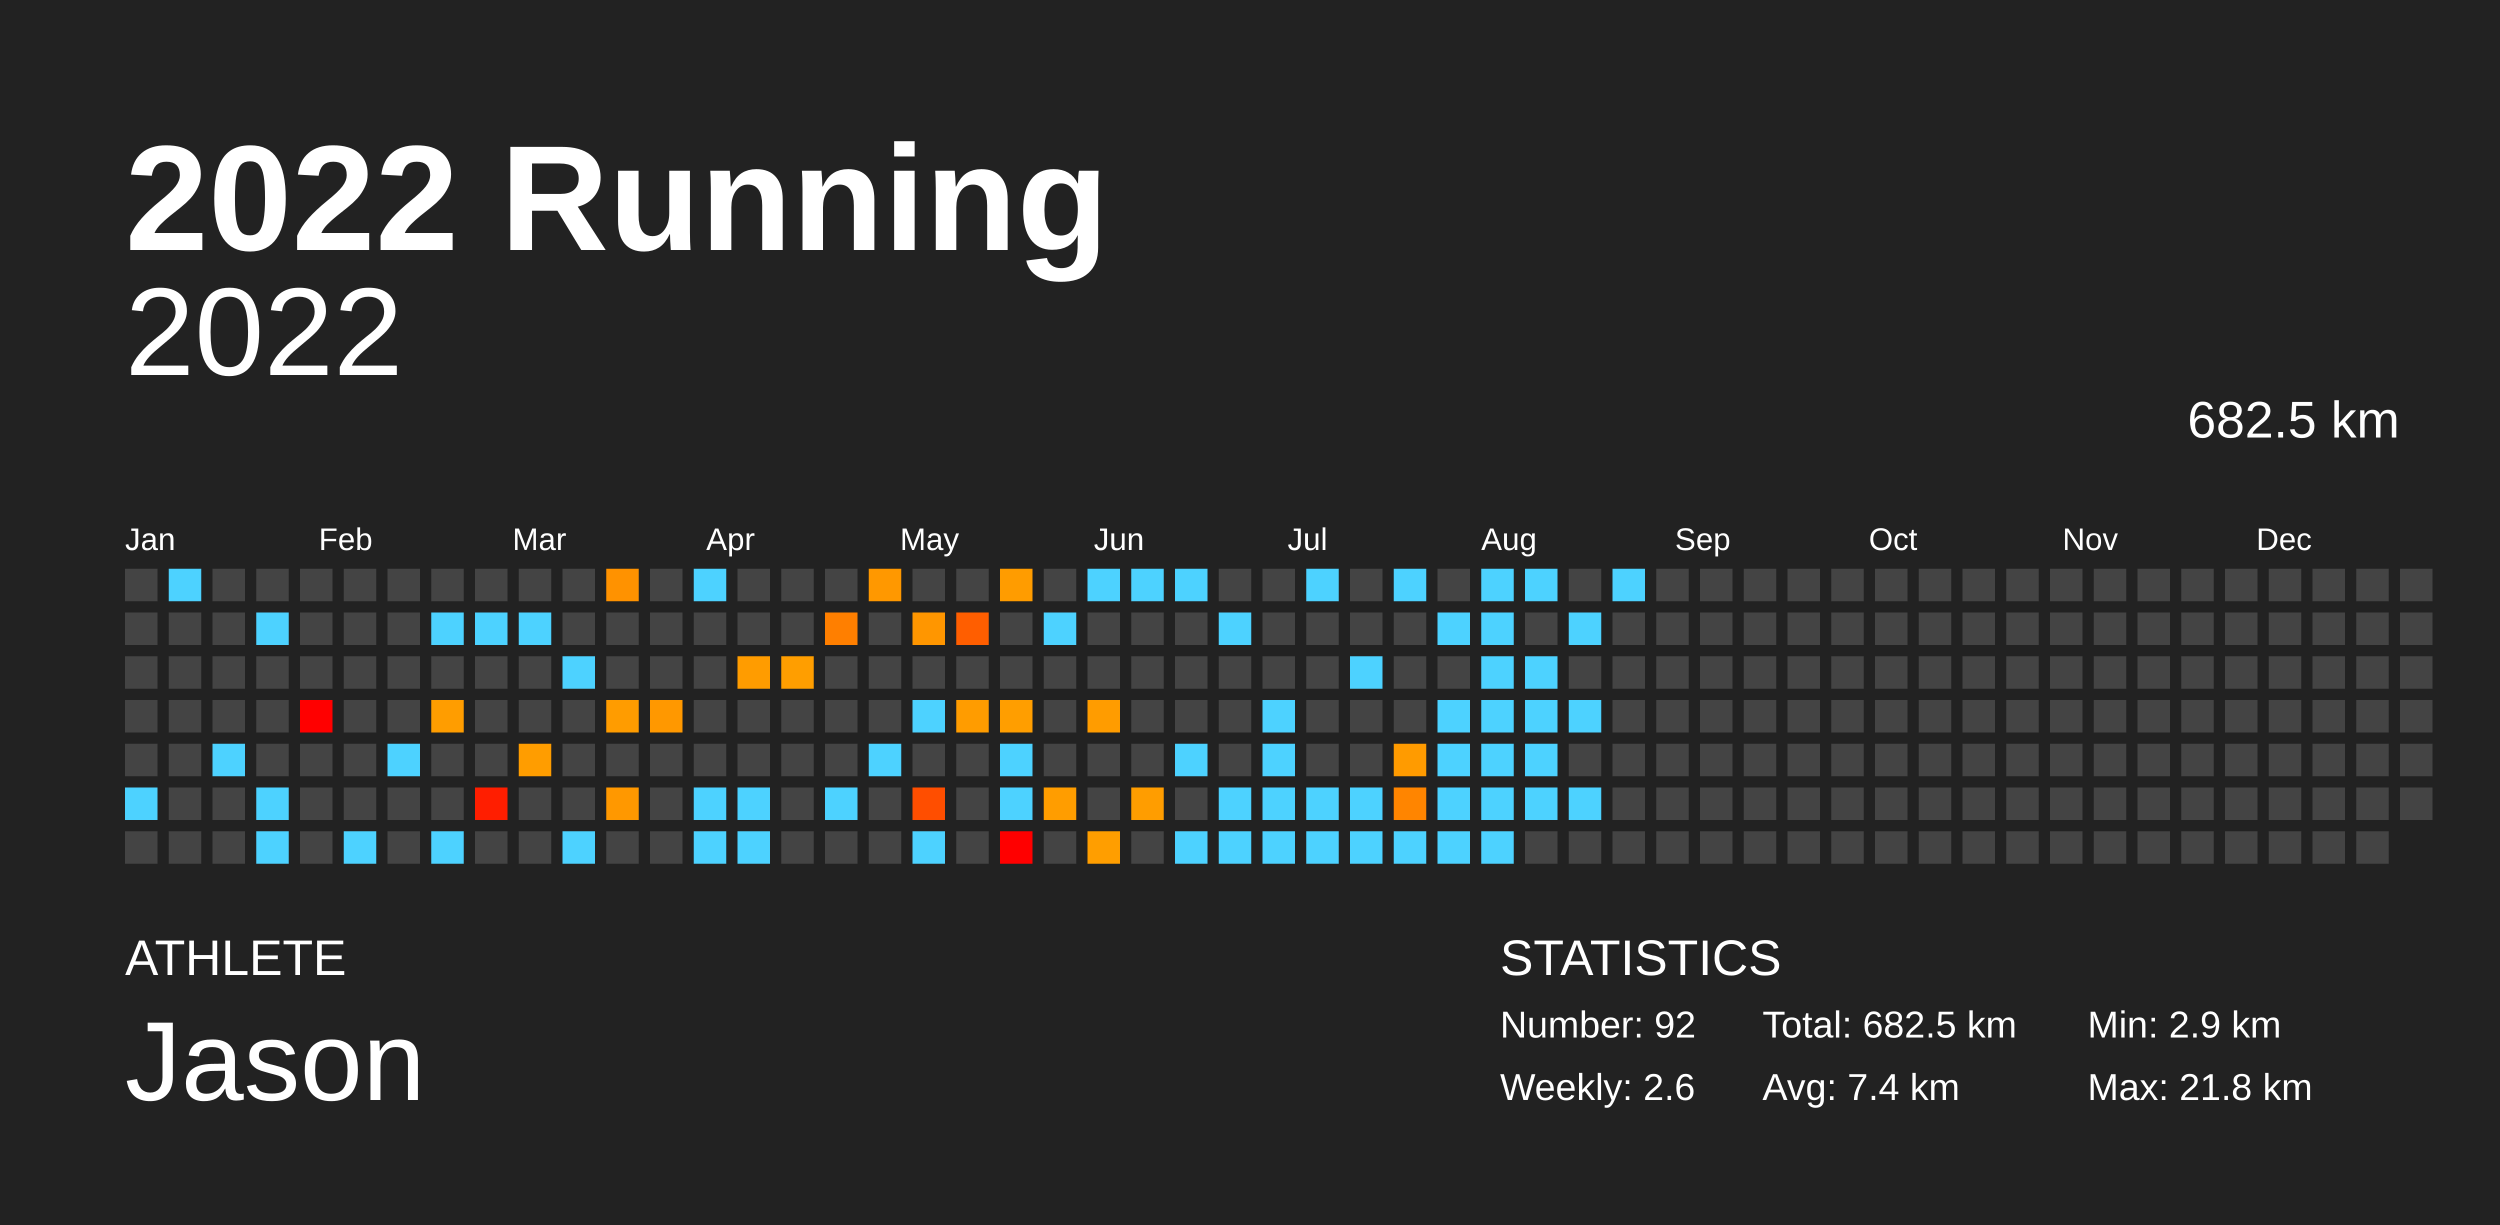
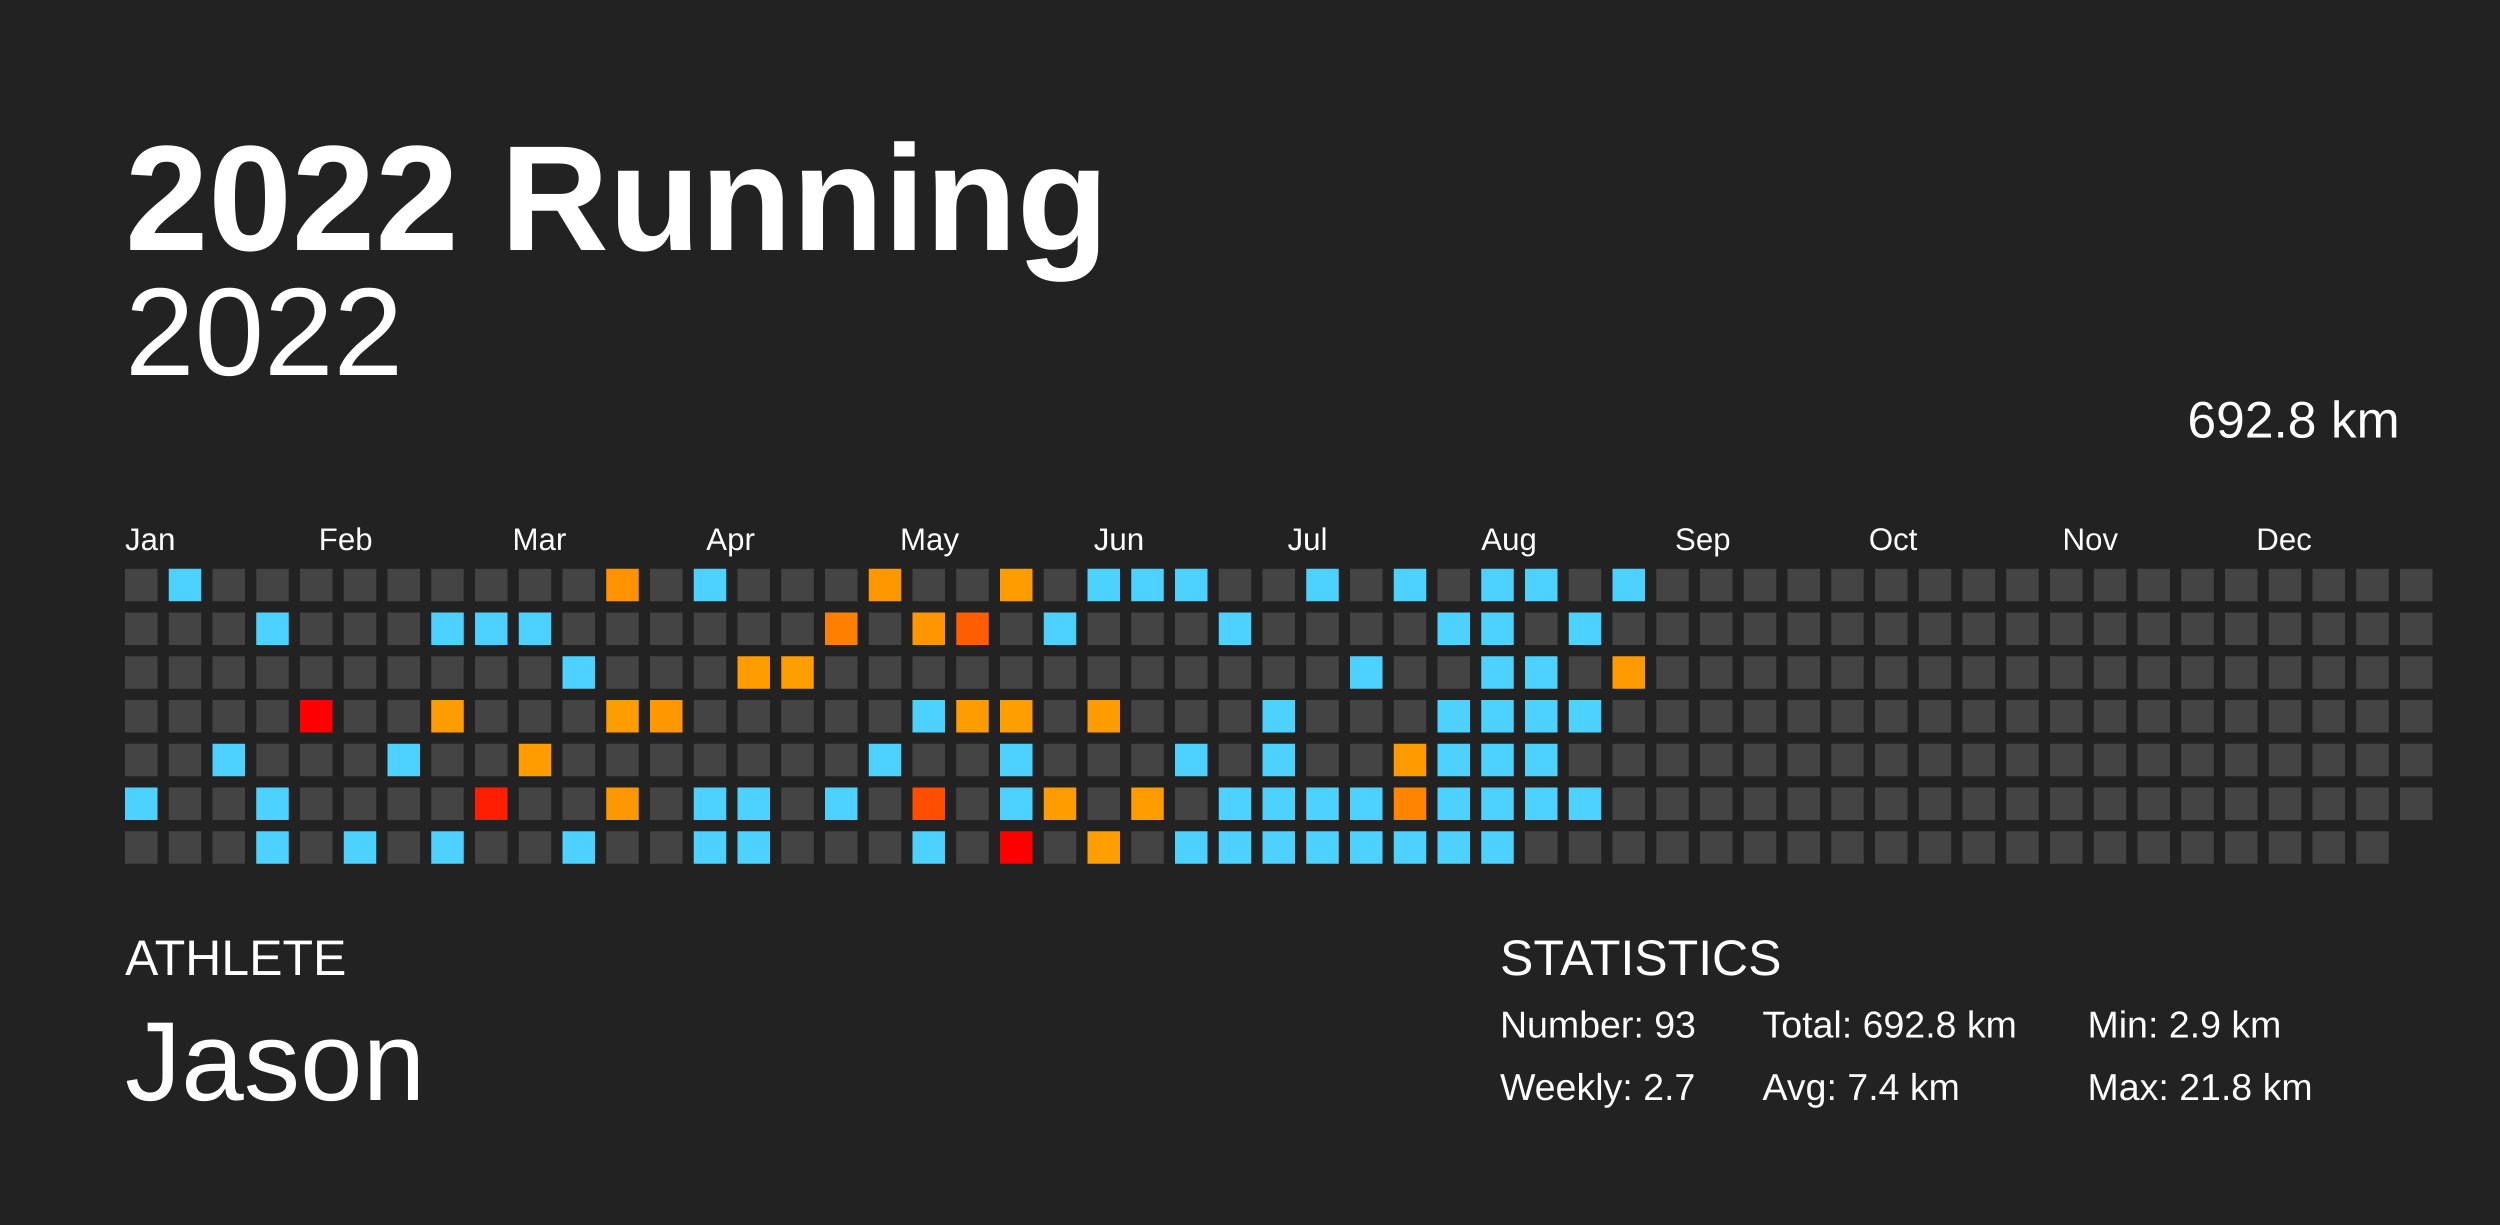
<svg xmlns="http://www.w3.org/2000/svg" baseProfile="full" height="98mm" version="1.1" viewBox="0,0,200,98" width="200mm">
  <defs />
  <rect fill="#222222" height="98" width="200" x="0" y="0" />
  <text fill="#FFFFFF" style="font-size:12px; font-family:Arial; font-weight:bold;" x="10" y="20">2022 Running</text>
  <text fill="#FFFFFF" style="font-size:4px; font-family:Arial" x="10" y="78">ATHLETE</text>
  <text fill="#FFFFFF" style="font-size:9px; font-family:Arial" x="10" y="88">Jason</text>
  <text fill="#FFFFFF" style="font-size:4px; font-family:Arial" x="120" y="78">STATISTICS</text>
-   <text fill="#FFFFFF" style="font-size:3px; font-family:Arial" x="120" y="83">Number: 92</text>
-   <text fill="#FFFFFF" style="font-size:3px; font-family:Arial" x="120" y="88">Weekly: 2.6</text>
-   <text fill="#FFFFFF" style="font-size:3px; font-family:Arial" x="141" y="83">Total: 682.5 km</text>
+   <text fill="#FFFFFF" style="font-size:3px; font-family:Arial" x="120" y="83">Number: 93</text>
+   <text fill="#FFFFFF" style="font-size:3px; font-family:Arial" x="120" y="88">Weekly: 2.7</text>
+   <text fill="#FFFFFF" style="font-size:3px; font-family:Arial" x="141" y="83">Total: 692.8 km</text>
  <text fill="#FFFFFF" style="font-size:3px; font-family:Arial" x="141" y="88">Avg: 7.4 km</text>
  <text fill="#FFFFFF" style="font-size:3px; font-family:Arial" x="167" y="83">Min: 2.9 km</text>
  <text fill="#FFFFFF" style="font-size:3px; font-family:Arial" x="167" y="88">Max: 21.8 km</text>
  <text alignment-baseline="hanging" fill="#FFFFFF" style="font-size:10.0px; font-family:Arial;" x="10" y="30">2022</text>
-   <text alignment-baseline="hanging" fill="#FFFFFF" style="font-size:4.125px; font-family:Arial;" x="175" y="35">682.5 km</text>
+   <text alignment-baseline="hanging" fill="#FFFFFF" style="font-size:4.125px; font-family:Arial;" x="175" y="35">692.8 km</text>
  <text fill="#FFFFFF" style="font-size:2.5px; font-family:Arial" x="10.0" y="44">Jan</text>
  <text fill="#FFFFFF" style="font-size:2.5px; font-family:Arial" x="25.5" y="44">Feb</text>
  <text fill="#FFFFFF" style="font-size:2.5px; font-family:Arial" x="41.0" y="44">Mar</text>
  <text fill="#FFFFFF" style="font-size:2.5px; font-family:Arial" x="56.5" y="44">Apr</text>
  <text fill="#FFFFFF" style="font-size:2.5px; font-family:Arial" x="72.0" y="44">May</text>
  <text fill="#FFFFFF" style="font-size:2.5px; font-family:Arial" x="87.5" y="44">Jun</text>
  <text fill="#FFFFFF" style="font-size:2.5px; font-family:Arial" x="103.0" y="44">Jul</text>
  <text fill="#FFFFFF" style="font-size:2.5px; font-family:Arial" x="118.5" y="44">Aug</text>
  <text fill="#FFFFFF" style="font-size:2.5px; font-family:Arial" x="134.0" y="44">Sep</text>
  <text fill="#FFFFFF" style="font-size:2.5px; font-family:Arial" x="149.5" y="44">Oct</text>
  <text fill="#FFFFFF" style="font-size:2.5px; font-family:Arial" x="165.0" y="44">Nov</text>
  <text fill="#FFFFFF" style="font-size:2.5px; font-family:Arial" x="180.5" y="44">Dec</text>
  <rect fill="#444444" height="2.6" width="2.6" x="10.0" y="45.5" />
  <rect fill="#444444" height="2.6" width="2.6" x="10.0" y="49.0" />
  <rect fill="#444444" height="2.6" width="2.6" x="10.0" y="52.5" />
  <rect fill="#444444" height="2.6" width="2.6" x="10.0" y="56.0" />
  <rect fill="#444444" height="2.6" width="2.6" x="10.0" y="59.5" />
  <rect fill="#4dd2ff" height="2.6" width="2.6" x="10.0" y="63.0" />
  <rect fill="#444444" height="2.6" width="2.6" x="10.0" y="66.5" />
  <rect fill="#4dd2ff" height="2.6" width="2.6" x="13.5" y="45.5" />
  <rect fill="#444444" height="2.6" width="2.6" x="13.5" y="49.0" />
  <rect fill="#444444" height="2.6" width="2.6" x="13.5" y="52.5" />
  <rect fill="#444444" height="2.6" width="2.6" x="13.5" y="56.0" />
  <rect fill="#444444" height="2.6" width="2.6" x="13.5" y="59.5" />
  <rect fill="#444444" height="2.6" width="2.6" x="13.5" y="63.0" />
  <rect fill="#444444" height="2.6" width="2.6" x="13.5" y="66.5" />
  <rect fill="#444444" height="2.6" width="2.6" x="17.0" y="45.5" />
  <rect fill="#444444" height="2.6" width="2.6" x="17.0" y="49.0" />
  <rect fill="#444444" height="2.6" width="2.6" x="17.0" y="52.5" />
  <rect fill="#444444" height="2.6" width="2.6" x="17.0" y="56.0" />
  <rect fill="#4dd2ff" height="2.6" width="2.6" x="17.0" y="59.5" />
  <rect fill="#444444" height="2.6" width="2.6" x="17.0" y="63.0" />
  <rect fill="#444444" height="2.6" width="2.6" x="17.0" y="66.5" />
  <rect fill="#444444" height="2.6" width="2.6" x="20.5" y="45.5" />
  <rect fill="#4dd2ff" height="2.6" width="2.6" x="20.5" y="49.0" />
  <rect fill="#444444" height="2.6" width="2.6" x="20.5" y="52.5" />
  <rect fill="#444444" height="2.6" width="2.6" x="20.5" y="56.0" />
  <rect fill="#444444" height="2.6" width="2.6" x="20.5" y="59.5" />
  <rect fill="#4dd2ff" height="2.6" width="2.6" x="20.5" y="63.0" />
  <rect fill="#4dd2ff" height="2.6" width="2.6" x="20.5" y="66.5" />
  <rect fill="#444444" height="2.6" width="2.6" x="24.0" y="45.5" />
  <rect fill="#444444" height="2.6" width="2.6" x="24.0" y="49.0" />
  <rect fill="#444444" height="2.6" width="2.6" x="24.0" y="52.5" />
  <rect fill="red" height="2.6" width="2.6" x="24.0" y="56.0" />
  <rect fill="#444444" height="2.6" width="2.6" x="24.0" y="59.5" />
  <rect fill="#444444" height="2.6" width="2.6" x="24.0" y="63.0" />
  <rect fill="#444444" height="2.6" width="2.6" x="24.0" y="66.5" />
  <rect fill="#444444" height="2.6" width="2.6" x="27.5" y="45.5" />
  <rect fill="#444444" height="2.6" width="2.6" x="27.5" y="49.0" />
  <rect fill="#444444" height="2.6" width="2.6" x="27.5" y="52.5" />
  <rect fill="#444444" height="2.6" width="2.6" x="27.5" y="56.0" />
  <rect fill="#444444" height="2.6" width="2.6" x="27.5" y="59.5" />
  <rect fill="#444444" height="2.6" width="2.6" x="27.5" y="63.0" />
  <rect fill="#4dd2ff" height="2.6" width="2.6" x="27.5" y="66.5" />
  <rect fill="#444444" height="2.6" width="2.6" x="31.0" y="45.5" />
  <rect fill="#444444" height="2.6" width="2.6" x="31.0" y="49.0" />
  <rect fill="#444444" height="2.6" width="2.6" x="31.0" y="52.5" />
  <rect fill="#444444" height="2.6" width="2.6" x="31.0" y="56.0" />
  <rect fill="#4dd2ff" height="2.6" width="2.6" x="31.0" y="59.5" />
  <rect fill="#444444" height="2.6" width="2.6" x="31.0" y="63.0" />
  <rect fill="#444444" height="2.6" width="2.6" x="31.0" y="66.5" />
  <rect fill="#444444" height="2.6" width="2.6" x="34.5" y="45.5" />
  <rect fill="#4dd2ff" height="2.6" width="2.6" x="34.5" y="49.0" />
  <rect fill="#444444" height="2.6" width="2.6" x="34.5" y="52.5" />
  <rect fill="#ff9d00" height="2.6" width="2.6" x="34.5" y="56.0" />
  <rect fill="#444444" height="2.6" width="2.6" x="34.5" y="59.5" />
  <rect fill="#444444" height="2.6" width="2.6" x="34.5" y="63.0" />
  <rect fill="#4dd2ff" height="2.6" width="2.6" x="34.5" y="66.5" />
  <rect fill="#444444" height="2.6" width="2.6" x="38.0" y="45.5" />
  <rect fill="#4dd2ff" height="2.6" width="2.6" x="38.0" y="49.0" />
  <rect fill="#444444" height="2.6" width="2.6" x="38.0" y="52.5" />
  <rect fill="#444444" height="2.6" width="2.6" x="38.0" y="56.0" />
  <rect fill="#444444" height="2.6" width="2.6" x="38.0" y="59.5" />
  <rect fill="#ff1e00" height="2.6" width="2.6" x="38.0" y="63.0" />
  <rect fill="#444444" height="2.6" width="2.6" x="38.0" y="66.5" />
  <rect fill="#444444" height="2.6" width="2.6" x="41.5" y="45.5" />
  <rect fill="#4dd2ff" height="2.6" width="2.6" x="41.5" y="49.0" />
  <rect fill="#444444" height="2.6" width="2.6" x="41.5" y="52.5" />
  <rect fill="#444444" height="2.6" width="2.6" x="41.5" y="56.0" />
  <rect fill="#ff9d00" height="2.6" width="2.6" x="41.5" y="59.5" />
  <rect fill="#444444" height="2.6" width="2.6" x="41.5" y="63.0" />
  <rect fill="#444444" height="2.6" width="2.6" x="41.5" y="66.5" />
  <rect fill="#444444" height="2.6" width="2.6" x="45.0" y="45.5" />
  <rect fill="#444444" height="2.6" width="2.6" x="45.0" y="49.0" />
  <rect fill="#4dd2ff" height="2.6" width="2.6" x="45.0" y="52.5" />
  <rect fill="#444444" height="2.6" width="2.6" x="45.0" y="56.0" />
  <rect fill="#444444" height="2.6" width="2.6" x="45.0" y="59.5" />
  <rect fill="#444444" height="2.6" width="2.6" x="45.0" y="63.0" />
  <rect fill="#4dd2ff" height="2.6" width="2.6" x="45.0" y="66.5" />
  <rect fill="#ff9200" height="2.6" width="2.6" x="48.5" y="45.5" />
  <rect fill="#444444" height="2.6" width="2.6" x="48.5" y="49.0" />
  <rect fill="#444444" height="2.6" width="2.6" x="48.5" y="52.5" />
  <rect fill="#ff9c00" height="2.6" width="2.6" x="48.5" y="56.0" />
  <rect fill="#444444" height="2.6" width="2.6" x="48.5" y="59.5" />
  <rect fill="#ff9800" height="2.6" width="2.6" x="48.5" y="63.0" />
  <rect fill="#444444" height="2.6" width="2.6" x="48.5" y="66.5" />
  <rect fill="#444444" height="2.6" width="2.6" x="52.0" y="45.5" />
  <rect fill="#444444" height="2.6" width="2.6" x="52.0" y="49.0" />
  <rect fill="#444444" height="2.6" width="2.6" x="52.0" y="52.5" />
  <rect fill="#ff9800" height="2.6" width="2.6" x="52.0" y="56.0" />
  <rect fill="#444444" height="2.6" width="2.6" x="52.0" y="59.5" />
  <rect fill="#444444" height="2.6" width="2.6" x="52.0" y="63.0" />
  <rect fill="#444444" height="2.6" width="2.6" x="52.0" y="66.5" />
  <rect fill="#4dd2ff" height="2.6" width="2.6" x="55.5" y="45.5" />
  <rect fill="#444444" height="2.6" width="2.6" x="55.5" y="49.0" />
  <rect fill="#444444" height="2.6" width="2.6" x="55.5" y="52.5" />
  <rect fill="#444444" height="2.6" width="2.6" x="55.5" y="56.0" />
  <rect fill="#444444" height="2.6" width="2.6" x="55.5" y="59.5" />
  <rect fill="#4dd2ff" height="2.6" width="2.6" x="55.5" y="63.0" />
  <rect fill="#4dd2ff" height="2.6" width="2.6" x="55.5" y="66.5" />
  <rect fill="#444444" height="2.6" width="2.6" x="59.0" y="45.5" />
  <rect fill="#444444" height="2.6" width="2.6" x="59.0" y="49.0" />
  <rect fill="#ff9c00" height="2.6" width="2.6" x="59.0" y="52.5" />
  <rect fill="#444444" height="2.6" width="2.6" x="59.0" y="56.0" />
  <rect fill="#444444" height="2.6" width="2.6" x="59.0" y="59.5" />
  <rect fill="#4dd2ff" height="2.6" width="2.6" x="59.0" y="63.0" />
  <rect fill="#4dd2ff" height="2.6" width="2.6" x="59.0" y="66.5" />
  <rect fill="#444444" height="2.6" width="2.6" x="62.5" y="45.5" />
  <rect fill="#444444" height="2.6" width="2.6" x="62.5" y="49.0" />
  <rect fill="#ff9e00" height="2.6" width="2.6" x="62.5" y="52.5" />
  <rect fill="#444444" height="2.6" width="2.6" x="62.5" y="56.0" />
  <rect fill="#444444" height="2.6" width="2.6" x="62.5" y="59.5" />
  <rect fill="#444444" height="2.6" width="2.6" x="62.5" y="63.0" />
  <rect fill="#444444" height="2.6" width="2.6" x="62.5" y="66.5" />
  <rect fill="#444444" height="2.6" width="2.6" x="66.0" y="45.5" />
  <rect fill="#ff7f00" height="2.6" width="2.6" x="66.0" y="49.0" />
  <rect fill="#444444" height="2.6" width="2.6" x="66.0" y="52.5" />
  <rect fill="#444444" height="2.6" width="2.6" x="66.0" y="56.0" />
  <rect fill="#444444" height="2.6" width="2.6" x="66.0" y="59.5" />
  <rect fill="#4dd2ff" height="2.6" width="2.6" x="66.0" y="63.0" />
  <rect fill="#444444" height="2.6" width="2.6" x="66.0" y="66.5" />
  <rect fill="#ff9800" height="2.6" width="2.6" x="69.5" y="45.5" />
  <rect fill="#444444" height="2.6" width="2.6" x="69.5" y="49.0" />
  <rect fill="#444444" height="2.6" width="2.6" x="69.5" y="52.5" />
  <rect fill="#444444" height="2.6" width="2.6" x="69.5" y="56.0" />
  <rect fill="#4dd2ff" height="2.6" width="2.6" x="69.5" y="59.5" />
  <rect fill="#444444" height="2.6" width="2.6" x="69.5" y="63.0" />
  <rect fill="#444444" height="2.6" width="2.6" x="69.5" y="66.5" />
  <rect fill="#444444" height="2.6" width="2.6" x="73.0" y="45.5" />
  <rect fill="#ff9600" height="2.6" width="2.6" x="73.0" y="49.0" />
  <rect fill="#444444" height="2.6" width="2.6" x="73.0" y="52.5" />
  <rect fill="#4dd2ff" height="2.6" width="2.6" x="73.0" y="56.0" />
  <rect fill="#444444" height="2.6" width="2.6" x="73.0" y="59.5" />
  <rect fill="#ff4e00" height="2.6" width="2.6" x="73.0" y="63.0" />
  <rect fill="#4dd2ff" height="2.6" width="2.6" x="73.0" y="66.5" />
  <rect fill="#444444" height="2.6" width="2.6" x="76.5" y="45.5" />
  <rect fill="#ff5e00" height="2.6" width="2.6" x="76.5" y="49.0" />
  <rect fill="#444444" height="2.6" width="2.6" x="76.5" y="52.5" />
  <rect fill="#ff9c00" height="2.6" width="2.6" x="76.5" y="56.0" />
  <rect fill="#444444" height="2.6" width="2.6" x="76.5" y="59.5" />
  <rect fill="#444444" height="2.6" width="2.6" x="76.5" y="63.0" />
  <rect fill="#444444" height="2.6" width="2.6" x="76.5" y="66.5" />
  <rect fill="#ff9c00" height="2.6" width="2.6" x="80.0" y="45.5" />
  <rect fill="#444444" height="2.6" width="2.6" x="80.0" y="49.0" />
  <rect fill="#444444" height="2.6" width="2.6" x="80.0" y="52.5" />
  <rect fill="#ff9e00" height="2.6" width="2.6" x="80.0" y="56.0" />
  <rect fill="#4dd2ff" height="2.6" width="2.6" x="80.0" y="59.5" />
  <rect fill="#4dd2ff" height="2.6" width="2.6" x="80.0" y="63.0" />
  <rect fill="red" height="2.6" width="2.6" x="80.0" y="66.5" />
  <rect fill="#444444" height="2.6" width="2.6" x="83.5" y="45.5" />
  <rect fill="#4dd2ff" height="2.6" width="2.6" x="83.5" y="49.0" />
  <rect fill="#444444" height="2.6" width="2.6" x="83.5" y="52.5" />
  <rect fill="#444444" height="2.6" width="2.6" x="83.5" y="56.0" />
  <rect fill="#444444" height="2.6" width="2.6" x="83.5" y="59.5" />
  <rect fill="#ff9d00" height="2.6" width="2.6" x="83.5" y="63.0" />
  <rect fill="#444444" height="2.6" width="2.6" x="83.5" y="66.5" />
  <rect fill="#4dd2ff" height="2.6" width="2.6" x="87.0" y="45.5" />
  <rect fill="#444444" height="2.6" width="2.6" x="87.0" y="49.0" />
  <rect fill="#444444" height="2.6" width="2.6" x="87.0" y="52.5" />
  <rect fill="#ff9c00" height="2.6" width="2.6" x="87.0" y="56.0" />
  <rect fill="#444444" height="2.6" width="2.6" x="87.0" y="59.5" />
  <rect fill="#444444" height="2.6" width="2.6" x="87.0" y="63.0" />
  <rect fill="#ff9e00" height="2.6" width="2.6" x="87.0" y="66.5" />
  <rect fill="#4dd2ff" height="2.6" width="2.6" x="90.5" y="45.5" />
  <rect fill="#444444" height="2.6" width="2.6" x="90.5" y="49.0" />
  <rect fill="#444444" height="2.6" width="2.6" x="90.5" y="52.5" />
  <rect fill="#444444" height="2.6" width="2.6" x="90.5" y="56.0" />
  <rect fill="#444444" height="2.6" width="2.6" x="90.5" y="59.5" />
  <rect fill="#ff9d00" height="2.6" width="2.6" x="90.5" y="63.0" />
  <rect fill="#444444" height="2.6" width="2.6" x="90.5" y="66.5" />
  <rect fill="#4dd2ff" height="2.6" width="2.6" x="94.0" y="45.5" />
  <rect fill="#444444" height="2.6" width="2.6" x="94.0" y="49.0" />
  <rect fill="#444444" height="2.6" width="2.6" x="94.0" y="52.5" />
  <rect fill="#444444" height="2.6" width="2.6" x="94.0" y="56.0" />
  <rect fill="#4dd2ff" height="2.6" width="2.6" x="94.0" y="59.5" />
  <rect fill="#444444" height="2.6" width="2.6" x="94.0" y="63.0" />
  <rect fill="#4dd2ff" height="2.6" width="2.6" x="94.0" y="66.5" />
  <rect fill="#444444" height="2.6" width="2.6" x="97.5" y="45.5" />
  <rect fill="#4dd2ff" height="2.6" width="2.6" x="97.5" y="49.0" />
  <rect fill="#444444" height="2.6" width="2.6" x="97.5" y="52.5" />
  <rect fill="#444444" height="2.6" width="2.6" x="97.5" y="56.0" />
  <rect fill="#444444" height="2.6" width="2.6" x="97.5" y="59.5" />
  <rect fill="#4dd2ff" height="2.6" width="2.6" x="97.5" y="63.0" />
  <rect fill="#4dd2ff" height="2.6" width="2.6" x="97.5" y="66.5" />
  <rect fill="#444444" height="2.6" width="2.6" x="101.0" y="45.5" />
  <rect fill="#444444" height="2.6" width="2.6" x="101.0" y="49.0" />
  <rect fill="#444444" height="2.6" width="2.6" x="101.0" y="52.5" />
  <rect fill="#4dd2ff" height="2.6" width="2.6" x="101.0" y="56.0" />
  <rect fill="#4dd2ff" height="2.6" width="2.6" x="101.0" y="59.5" />
  <rect fill="#4dd2ff" height="2.6" width="2.6" x="101.0" y="63.0" />
  <rect fill="#4dd2ff" height="2.6" width="2.6" x="101.0" y="66.5" />
  <rect fill="#4dd2ff" height="2.6" width="2.6" x="104.5" y="45.5" />
  <rect fill="#444444" height="2.6" width="2.6" x="104.5" y="49.0" />
  <rect fill="#444444" height="2.6" width="2.6" x="104.5" y="52.5" />
  <rect fill="#444444" height="2.6" width="2.6" x="104.5" y="56.0" />
  <rect fill="#444444" height="2.6" width="2.6" x="104.5" y="59.5" />
  <rect fill="#4dd2ff" height="2.6" width="2.6" x="104.5" y="63.0" />
  <rect fill="#4dd2ff" height="2.6" width="2.6" x="104.5" y="66.5" />
  <rect fill="#444444" height="2.6" width="2.6" x="108.0" y="45.5" />
  <rect fill="#444444" height="2.6" width="2.6" x="108.0" y="49.0" />
  <rect fill="#4dd2ff" height="2.6" width="2.6" x="108.0" y="52.5" />
  <rect fill="#444444" height="2.6" width="2.6" x="108.0" y="56.0" />
  <rect fill="#444444" height="2.6" width="2.6" x="108.0" y="59.5" />
  <rect fill="#4dd2ff" height="2.6" width="2.6" x="108.0" y="63.0" />
  <rect fill="#4dd2ff" height="2.6" width="2.6" x="108.0" y="66.5" />
  <rect fill="#4dd2ff" height="2.6" width="2.6" x="111.5" y="45.5" />
  <rect fill="#444444" height="2.6" width="2.6" x="111.5" y="49.0" />
  <rect fill="#444444" height="2.6" width="2.6" x="111.5" y="52.5" />
  <rect fill="#444444" height="2.6" width="2.6" x="111.5" y="56.0" />
  <rect fill="#ff9b00" height="2.6" width="2.6" x="111.5" y="59.5" />
  <rect fill="#ff8500" height="2.6" width="2.6" x="111.5" y="63.0" />
  <rect fill="#4dd2ff" height="2.6" width="2.6" x="111.5" y="66.5" />
  <rect fill="#444444" height="2.6" width="2.6" x="115.0" y="45.5" />
  <rect fill="#4dd2ff" height="2.6" width="2.6" x="115.0" y="49.0" />
  <rect fill="#444444" height="2.6" width="2.6" x="115.0" y="52.5" />
  <rect fill="#4dd2ff" height="2.6" width="2.6" x="115.0" y="56.0" />
  <rect fill="#4dd2ff" height="2.6" width="2.6" x="115.0" y="59.5" />
  <rect fill="#4dd2ff" height="2.6" width="2.6" x="115.0" y="63.0" />
  <rect fill="#4dd2ff" height="2.6" width="2.6" x="115.0" y="66.5" />
  <rect fill="#4dd2ff" height="2.6" width="2.6" x="118.5" y="45.5" />
  <rect fill="#4dd2ff" height="2.6" width="2.6" x="118.5" y="49.0" />
  <rect fill="#4dd2ff" height="2.6" width="2.6" x="118.5" y="52.5" />
  <rect fill="#4dd2ff" height="2.6" width="2.6" x="118.5" y="56.0" />
  <rect fill="#4dd2ff" height="2.6" width="2.6" x="118.5" y="59.5" />
  <rect fill="#4dd2ff" height="2.6" width="2.6" x="118.5" y="63.0" />
  <rect fill="#4dd2ff" height="2.6" width="2.6" x="118.5" y="66.5" />
  <rect fill="#4dd2ff" height="2.6" width="2.6" x="122.0" y="45.5" />
  <rect fill="#444444" height="2.6" width="2.6" x="122.0" y="49.0" />
  <rect fill="#4dd2ff" height="2.6" width="2.6" x="122.0" y="52.5" />
  <rect fill="#4dd2ff" height="2.6" width="2.6" x="122.0" y="56.0" />
  <rect fill="#4dd2ff" height="2.6" width="2.6" x="122.0" y="59.5" />
  <rect fill="#4dd2ff" height="2.6" width="2.6" x="122.0" y="63.0" />
  <rect fill="#444444" height="2.6" width="2.6" x="122.0" y="66.5" />
  <rect fill="#444444" height="2.6" width="2.6" x="125.5" y="45.5" />
  <rect fill="#4dd2ff" height="2.6" width="2.6" x="125.5" y="49.0" />
  <rect fill="#444444" height="2.6" width="2.6" x="125.5" y="52.5" />
  <rect fill="#4dd2ff" height="2.6" width="2.6" x="125.5" y="56.0" />
  <rect fill="#444444" height="2.6" width="2.6" x="125.5" y="59.5" />
  <rect fill="#4dd2ff" height="2.6" width="2.6" x="125.5" y="63.0" />
  <rect fill="#444444" height="2.6" width="2.6" x="125.5" y="66.5" />
  <rect fill="#4dd2ff" height="2.6" width="2.6" x="129.0" y="45.5" />
  <rect fill="#444444" height="2.6" width="2.6" x="129.0" y="49.0" />
-   <rect fill="#444444" height="2.6" width="2.6" x="129.0" y="52.5" />
+   <rect fill="#ff9b00" height="2.6" width="2.6" x="129.0" y="52.5" />
  <rect fill="#444444" height="2.6" width="2.6" x="129.0" y="56.0" />
  <rect fill="#444444" height="2.6" width="2.6" x="129.0" y="59.5" />
  <rect fill="#444444" height="2.6" width="2.6" x="129.0" y="63.0" />
  <rect fill="#444444" height="2.6" width="2.6" x="129.0" y="66.5" />
  <rect fill="#444444" height="2.6" width="2.6" x="132.5" y="45.5" />
  <rect fill="#444444" height="2.6" width="2.6" x="132.5" y="49.0" />
  <rect fill="#444444" height="2.6" width="2.6" x="132.5" y="52.5" />
  <rect fill="#444444" height="2.6" width="2.6" x="132.5" y="56.0" />
  <rect fill="#444444" height="2.6" width="2.6" x="132.5" y="59.5" />
  <rect fill="#444444" height="2.6" width="2.6" x="132.5" y="63.0" />
  <rect fill="#444444" height="2.6" width="2.6" x="132.5" y="66.5" />
  <rect fill="#444444" height="2.6" width="2.6" x="136.0" y="45.5" />
  <rect fill="#444444" height="2.6" width="2.6" x="136.0" y="49.0" />
  <rect fill="#444444" height="2.6" width="2.6" x="136.0" y="52.5" />
  <rect fill="#444444" height="2.6" width="2.6" x="136.0" y="56.0" />
  <rect fill="#444444" height="2.6" width="2.6" x="136.0" y="59.5" />
  <rect fill="#444444" height="2.6" width="2.6" x="136.0" y="63.0" />
  <rect fill="#444444" height="2.6" width="2.6" x="136.0" y="66.5" />
  <rect fill="#444444" height="2.6" width="2.6" x="139.5" y="45.5" />
  <rect fill="#444444" height="2.6" width="2.6" x="139.5" y="49.0" />
  <rect fill="#444444" height="2.6" width="2.6" x="139.5" y="52.5" />
  <rect fill="#444444" height="2.6" width="2.6" x="139.5" y="56.0" />
  <rect fill="#444444" height="2.6" width="2.6" x="139.5" y="59.5" />
  <rect fill="#444444" height="2.6" width="2.6" x="139.5" y="63.0" />
  <rect fill="#444444" height="2.6" width="2.6" x="139.5" y="66.5" />
  <rect fill="#444444" height="2.6" width="2.6" x="143.0" y="45.5" />
  <rect fill="#444444" height="2.6" width="2.6" x="143.0" y="49.0" />
  <rect fill="#444444" height="2.6" width="2.6" x="143.0" y="52.5" />
  <rect fill="#444444" height="2.6" width="2.6" x="143.0" y="56.0" />
  <rect fill="#444444" height="2.6" width="2.6" x="143.0" y="59.5" />
  <rect fill="#444444" height="2.6" width="2.6" x="143.0" y="63.0" />
  <rect fill="#444444" height="2.6" width="2.6" x="143.0" y="66.5" />
  <rect fill="#444444" height="2.6" width="2.6" x="146.5" y="45.5" />
  <rect fill="#444444" height="2.6" width="2.6" x="146.5" y="49.0" />
  <rect fill="#444444" height="2.6" width="2.6" x="146.5" y="52.5" />
  <rect fill="#444444" height="2.6" width="2.6" x="146.5" y="56.0" />
  <rect fill="#444444" height="2.6" width="2.6" x="146.5" y="59.5" />
  <rect fill="#444444" height="2.6" width="2.6" x="146.5" y="63.0" />
  <rect fill="#444444" height="2.6" width="2.6" x="146.5" y="66.5" />
  <rect fill="#444444" height="2.6" width="2.6" x="150.0" y="45.5" />
  <rect fill="#444444" height="2.6" width="2.6" x="150.0" y="49.0" />
  <rect fill="#444444" height="2.6" width="2.6" x="150.0" y="52.5" />
  <rect fill="#444444" height="2.6" width="2.6" x="150.0" y="56.0" />
  <rect fill="#444444" height="2.6" width="2.6" x="150.0" y="59.5" />
  <rect fill="#444444" height="2.6" width="2.6" x="150.0" y="63.0" />
  <rect fill="#444444" height="2.6" width="2.6" x="150.0" y="66.5" />
  <rect fill="#444444" height="2.6" width="2.6" x="153.5" y="45.5" />
  <rect fill="#444444" height="2.6" width="2.6" x="153.5" y="49.0" />
  <rect fill="#444444" height="2.6" width="2.6" x="153.5" y="52.5" />
  <rect fill="#444444" height="2.6" width="2.6" x="153.5" y="56.0" />
  <rect fill="#444444" height="2.6" width="2.6" x="153.5" y="59.5" />
  <rect fill="#444444" height="2.6" width="2.6" x="153.5" y="63.0" />
  <rect fill="#444444" height="2.6" width="2.6" x="153.5" y="66.5" />
  <rect fill="#444444" height="2.6" width="2.6" x="157.0" y="45.5" />
  <rect fill="#444444" height="2.6" width="2.6" x="157.0" y="49.0" />
  <rect fill="#444444" height="2.6" width="2.6" x="157.0" y="52.5" />
  <rect fill="#444444" height="2.6" width="2.6" x="157.0" y="56.0" />
  <rect fill="#444444" height="2.6" width="2.6" x="157.0" y="59.5" />
  <rect fill="#444444" height="2.6" width="2.6" x="157.0" y="63.0" />
  <rect fill="#444444" height="2.6" width="2.6" x="157.0" y="66.5" />
  <rect fill="#444444" height="2.6" width="2.6" x="160.5" y="45.5" />
  <rect fill="#444444" height="2.6" width="2.6" x="160.5" y="49.0" />
  <rect fill="#444444" height="2.6" width="2.6" x="160.5" y="52.5" />
  <rect fill="#444444" height="2.6" width="2.6" x="160.5" y="56.0" />
  <rect fill="#444444" height="2.6" width="2.6" x="160.5" y="59.5" />
  <rect fill="#444444" height="2.6" width="2.6" x="160.5" y="63.0" />
  <rect fill="#444444" height="2.6" width="2.6" x="160.5" y="66.5" />
  <rect fill="#444444" height="2.6" width="2.6" x="164.0" y="45.5" />
  <rect fill="#444444" height="2.6" width="2.6" x="164.0" y="49.0" />
  <rect fill="#444444" height="2.6" width="2.6" x="164.0" y="52.5" />
  <rect fill="#444444" height="2.6" width="2.6" x="164.0" y="56.0" />
  <rect fill="#444444" height="2.6" width="2.6" x="164.0" y="59.5" />
  <rect fill="#444444" height="2.6" width="2.6" x="164.0" y="63.0" />
  <rect fill="#444444" height="2.6" width="2.6" x="164.0" y="66.5" />
  <rect fill="#444444" height="2.6" width="2.6" x="167.5" y="45.5" />
  <rect fill="#444444" height="2.6" width="2.6" x="167.5" y="49.0" />
  <rect fill="#444444" height="2.6" width="2.6" x="167.5" y="52.5" />
  <rect fill="#444444" height="2.6" width="2.6" x="167.5" y="56.0" />
  <rect fill="#444444" height="2.6" width="2.6" x="167.5" y="59.5" />
  <rect fill="#444444" height="2.6" width="2.6" x="167.5" y="63.0" />
  <rect fill="#444444" height="2.6" width="2.6" x="167.5" y="66.5" />
  <rect fill="#444444" height="2.6" width="2.6" x="171.0" y="45.5" />
  <rect fill="#444444" height="2.6" width="2.6" x="171.0" y="49.0" />
  <rect fill="#444444" height="2.6" width="2.6" x="171.0" y="52.5" />
  <rect fill="#444444" height="2.6" width="2.6" x="171.0" y="56.0" />
  <rect fill="#444444" height="2.6" width="2.6" x="171.0" y="59.5" />
  <rect fill="#444444" height="2.6" width="2.6" x="171.0" y="63.0" />
  <rect fill="#444444" height="2.6" width="2.6" x="171.0" y="66.5" />
  <rect fill="#444444" height="2.6" width="2.6" x="174.5" y="45.5" />
  <rect fill="#444444" height="2.6" width="2.6" x="174.5" y="49.0" />
  <rect fill="#444444" height="2.6" width="2.6" x="174.5" y="52.5" />
  <rect fill="#444444" height="2.6" width="2.6" x="174.5" y="56.0" />
  <rect fill="#444444" height="2.6" width="2.6" x="174.5" y="59.5" />
  <rect fill="#444444" height="2.6" width="2.6" x="174.5" y="63.0" />
  <rect fill="#444444" height="2.6" width="2.6" x="174.5" y="66.5" />
  <rect fill="#444444" height="2.6" width="2.6" x="178.0" y="45.5" />
  <rect fill="#444444" height="2.6" width="2.6" x="178.0" y="49.0" />
  <rect fill="#444444" height="2.6" width="2.6" x="178.0" y="52.5" />
  <rect fill="#444444" height="2.6" width="2.6" x="178.0" y="56.0" />
  <rect fill="#444444" height="2.6" width="2.6" x="178.0" y="59.5" />
  <rect fill="#444444" height="2.6" width="2.6" x="178.0" y="63.0" />
  <rect fill="#444444" height="2.6" width="2.6" x="178.0" y="66.5" />
  <rect fill="#444444" height="2.6" width="2.6" x="181.5" y="45.5" />
  <rect fill="#444444" height="2.6" width="2.6" x="181.5" y="49.0" />
  <rect fill="#444444" height="2.6" width="2.6" x="181.5" y="52.5" />
  <rect fill="#444444" height="2.6" width="2.6" x="181.5" y="56.0" />
  <rect fill="#444444" height="2.6" width="2.6" x="181.5" y="59.5" />
  <rect fill="#444444" height="2.6" width="2.6" x="181.5" y="63.0" />
  <rect fill="#444444" height="2.6" width="2.6" x="181.5" y="66.5" />
  <rect fill="#444444" height="2.6" width="2.6" x="185.0" y="45.5" />
  <rect fill="#444444" height="2.6" width="2.6" x="185.0" y="49.0" />
  <rect fill="#444444" height="2.6" width="2.6" x="185.0" y="52.5" />
  <rect fill="#444444" height="2.6" width="2.6" x="185.0" y="56.0" />
  <rect fill="#444444" height="2.6" width="2.6" x="185.0" y="59.5" />
  <rect fill="#444444" height="2.6" width="2.6" x="185.0" y="63.0" />
  <rect fill="#444444" height="2.6" width="2.6" x="185.0" y="66.5" />
  <rect fill="#444444" height="2.6" width="2.6" x="188.5" y="45.5" />
  <rect fill="#444444" height="2.6" width="2.6" x="188.5" y="49.0" />
  <rect fill="#444444" height="2.6" width="2.6" x="188.5" y="52.5" />
  <rect fill="#444444" height="2.6" width="2.6" x="188.5" y="56.0" />
  <rect fill="#444444" height="2.6" width="2.6" x="188.5" y="59.5" />
  <rect fill="#444444" height="2.6" width="2.6" x="188.5" y="63.0" />
  <rect fill="#444444" height="2.6" width="2.6" x="188.5" y="66.5" />
  <rect fill="#444444" height="2.6" width="2.6" x="192.0" y="45.5" />
  <rect fill="#444444" height="2.6" width="2.6" x="192.0" y="49.0" />
  <rect fill="#444444" height="2.6" width="2.6" x="192.0" y="52.5" />
  <rect fill="#444444" height="2.6" width="2.6" x="192.0" y="56.0" />
  <rect fill="#444444" height="2.6" width="2.6" x="192.0" y="59.5" />
  <rect fill="#444444" height="2.6" width="2.6" x="192.0" y="63.0" />
</svg>
